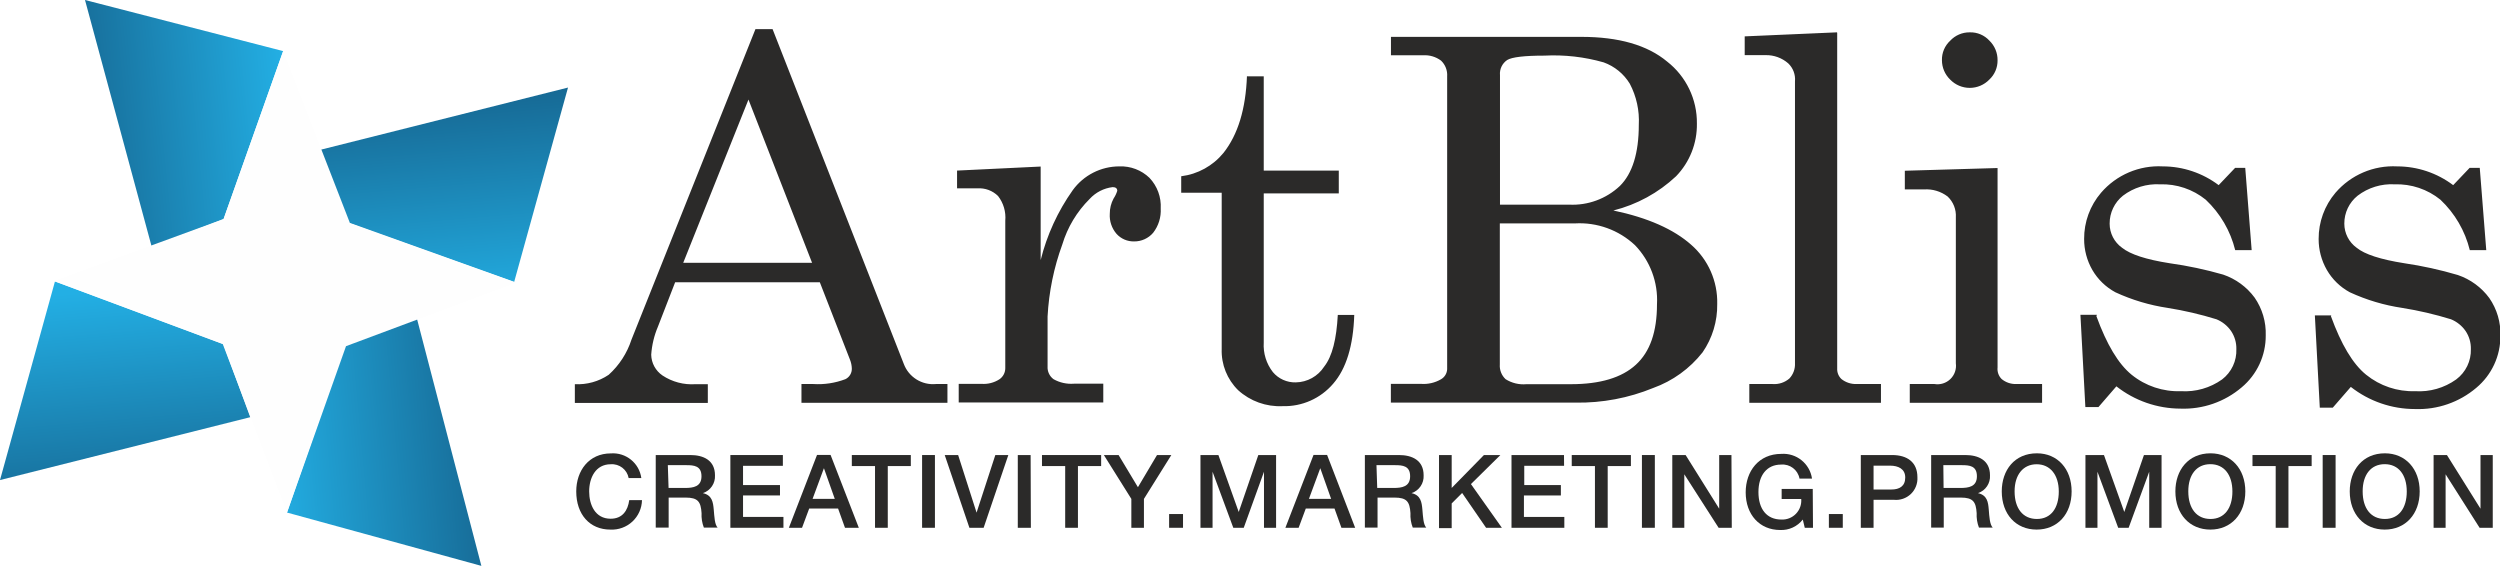
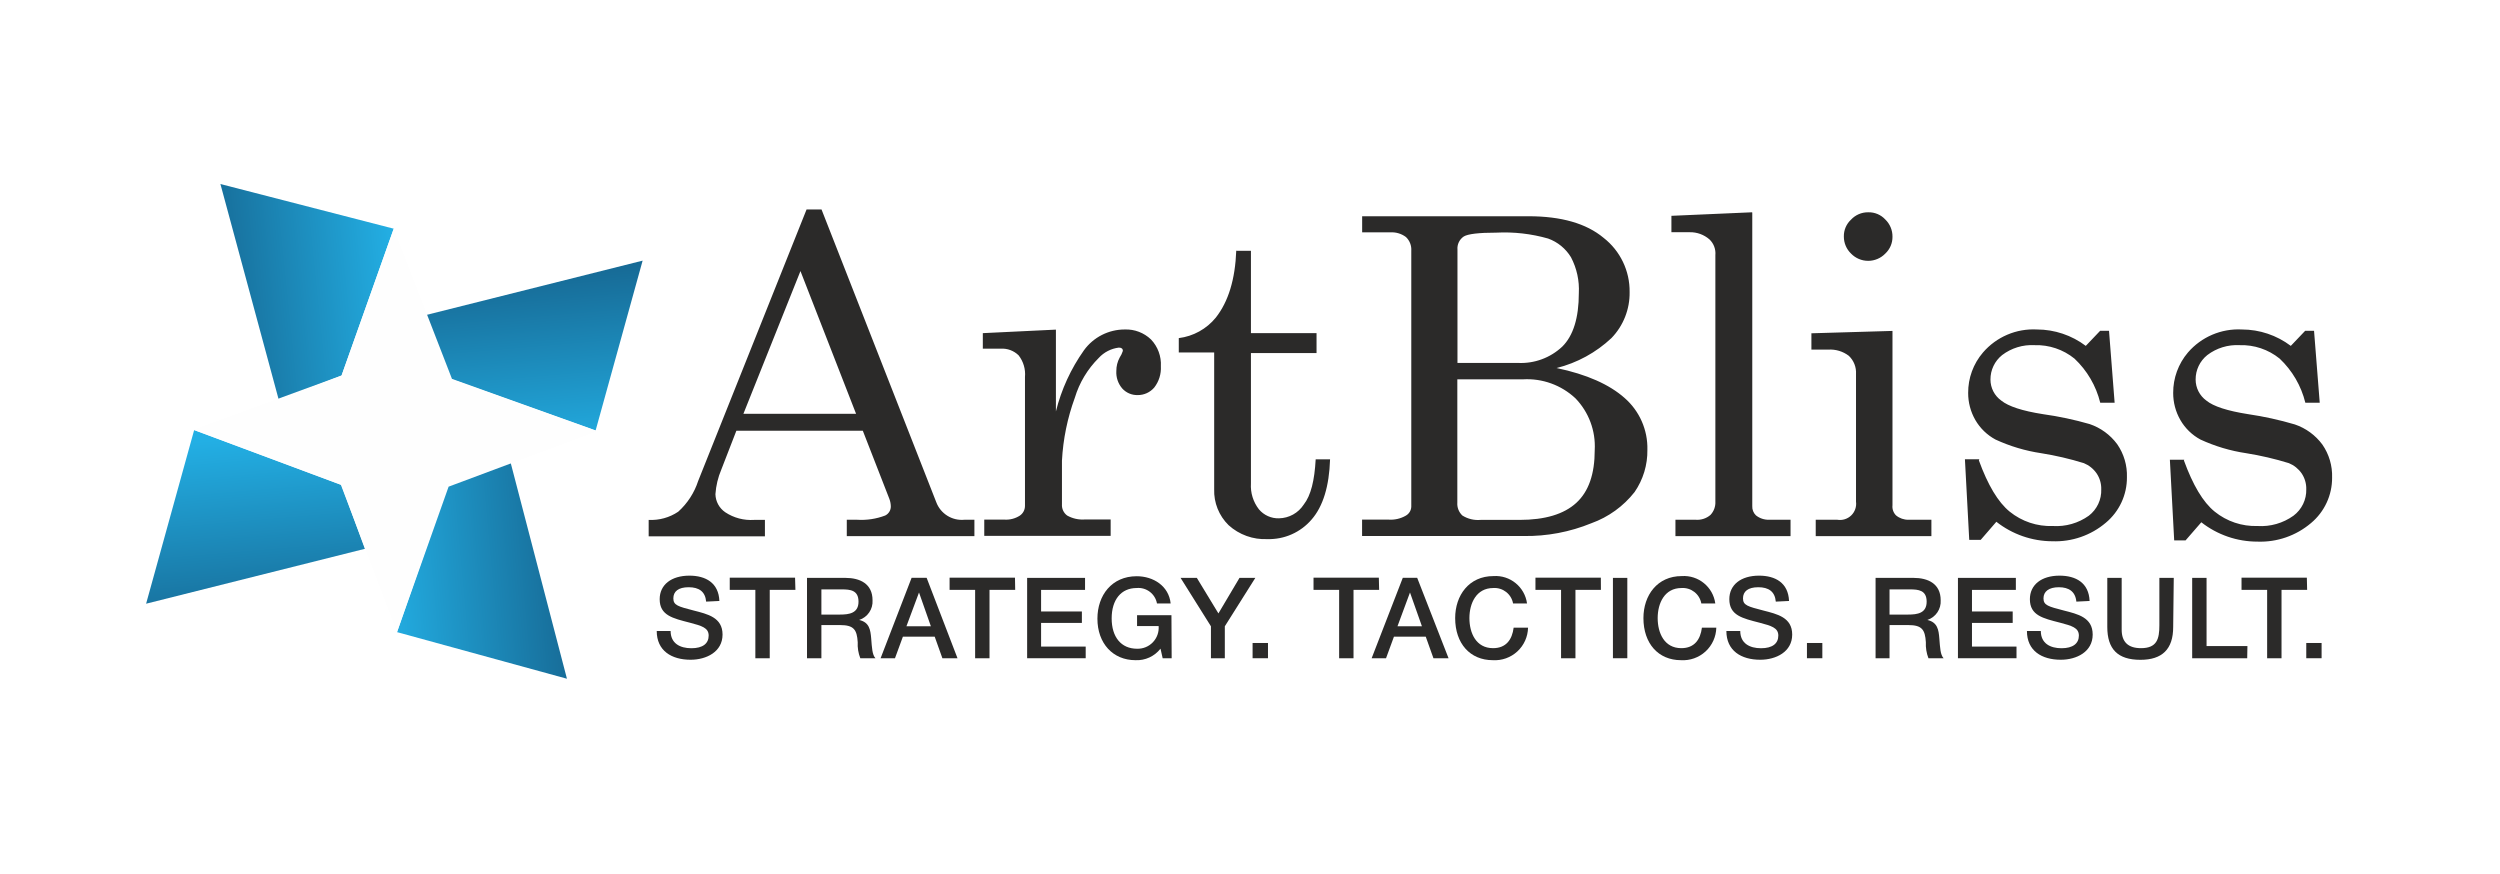
- <svg xmlns="http://www.w3.org/2000/svg" xmlns:xlink="http://www.w3.org/1999/xlink" id="Логотип" viewBox="0 0 303.82 68.77">
+ <svg xmlns="http://www.w3.org/2000/svg" xmlns:xlink="http://www.w3.org/1999/xlink" id="Логотип" viewBox="0 0 347.52 121.44">
  <defs>
-     <style>.cls-1{fill:#2b2a29;}.cls-2,.cls-3,.cls-4,.cls-5,.cls-6{fill-rule:evenodd;}.cls-2{fill:url(#Безымянный_градиент_4);}.cls-3{fill:url(#Безымянный_градиент_4-2);}.cls-4{fill:url(#Безымянный_градиент_4-3);}.cls-5{fill:url(#Безымянный_градиент_4-4);}.cls-6{fill:#fefefe;}</style>
-     <linearGradient id="Безымянный_градиент_4" x1="166.61" y1="1145.99" x2="202" y2="1149.63" gradientTransform="matrix(0.76, 0, 0, -0.76, -118.21, 888.93)" gradientUnits="userSpaceOnUse">
+     <linearGradient id="Безымянный_градиент_4" x1="166.61" y1="1145.99" x2="202" y2="1149.63" gradientTransform="matrix(0.76, 0, 0, -0.76, -97.9, 914.52)" gradientUnits="userSpaceOnUse">
      <stop offset="0" stop-color="#166792" />
      <stop offset="1" stop-color="#23afe4" />
    </linearGradient>
    <linearGradient id="Безымянный_градиент_4-2" x1="225.27" y1="1154.89" x2="228.3" y2="1119.45" xlink:href="#Безымянный_градиент_4" />
    <linearGradient id="Безымянный_градиент_4-3" x1="234.13" y1="1096.61" x2="198.69" y2="1093.33" xlink:href="#Безымянный_градиент_4" />
    <linearGradient id="Безымянный_градиент_4-4" x1="175.7" y1="1087.43" x2="172.65" y2="1123.21" xlink:href="#Безымянный_градиент_4" />
  </defs>
-   <path id="path54" class="cls-1" d="M112.11,29.12h2.09l15.94,40.67a3.79,3.79,0,0,0,3.92,2.46h1.39v2.28H117.71V72.25h1.43a9.32,9.32,0,0,0,3.91-.59,1.39,1.39,0,0,0,.78-1.29,3.1,3.1,0,0,0-.22-1.07l-3.67-9.42H102.36l-2.09,5.39a10.59,10.59,0,0,0-.82,3.42,3.13,3.13,0,0,0,1.37,2.52,6.46,6.46,0,0,0,4,1.06h1.51v2.28H90.17V72.27a6.72,6.72,0,0,0,4.11-1.14,9.84,9.84,0,0,0,2.77-4.27l15.06-37.72Zm-.84,8.56-7.93,19.84H119Zm25.35,8.63,10.16-.49V57.19a25.22,25.22,0,0,1,3.9-8.5,7,7,0,0,1,5.67-2.89A5,5,0,0,1,160,47.19a5,5,0,0,1,1.37,3.73,4.41,4.41,0,0,1-.92,2.95,3,3,0,0,1-2.31,1.05A2.79,2.79,0,0,1,156,54a3.41,3.41,0,0,1-.82-2.44,3.84,3.84,0,0,1,.46-1.85,3.69,3.69,0,0,0,.45-.94c0-.29-.19-.45-.56-.45a4.53,4.53,0,0,0-2.8,1.44,13.15,13.15,0,0,0-3.32,5.53,30.08,30.08,0,0,0-1.79,8.75v6.06a1.79,1.79,0,0,0,.72,1.56,4.36,4.36,0,0,0,2.48.55h3.57v2.28H136.82V72.23h2.79a3.54,3.54,0,0,0,2.15-.55,1.63,1.63,0,0,0,.72-1.35V52.4a4.26,4.26,0,0,0-.88-3,3.25,3.25,0,0,0-2.5-.93h-2.48V46.31Zm35.27-11.45h2V46.31h9.12v2.77h-9.12V67.21A5.31,5.31,0,0,0,175,70.8a3.51,3.51,0,0,0,2.79,1.25,4.18,4.18,0,0,0,3.44-1.91c1-1.27,1.5-3.36,1.66-6.29h2q-.18,5.62-2.56,8.36a7.79,7.79,0,0,1-6.15,2.73A7.51,7.51,0,0,1,170.78,73a6.69,6.69,0,0,1-2-5v-19h-4.92V47A7.91,7.91,0,0,0,169,44.16c1.76-2.23,2.7-5.33,2.85-9.34Zm17.45-4.8h23.14q6.83,0,10.43,3a9.41,9.41,0,0,1,3.62,7.54A9,9,0,0,1,224,47a17.29,17.29,0,0,1-7.62,4.16c4.2.88,7.34,2.29,9.45,4.16A9.25,9.25,0,0,1,229,62.52a10.06,10.06,0,0,1-1.78,5.88,13.4,13.4,0,0,1-6,4.33,23.88,23.88,0,0,1-9.43,1.78H189.34V72.23H193a4.2,4.2,0,0,0,2.42-.55,1.49,1.49,0,0,0,.76-1.23V34.86a2.41,2.41,0,0,0-.74-1.91,3.29,3.29,0,0,0-2.19-.65h-3.9V30.06Zm13.24,20.39H211a8.39,8.39,0,0,0,6.17-2.27c1.52-1.5,2.3-4,2.3-7.42a9.63,9.63,0,0,0-1.09-5,6.15,6.15,0,0,0-3.18-2.6,22.14,22.14,0,0,0-7.21-.82c-2.42,0-3.93.18-4.51.53a2,2,0,0,0-.88,1.84V50.45Zm0,2.28V69.86a2.24,2.24,0,0,0,.7,1.8,4.06,4.06,0,0,0,2.54.61h5.39c3.56,0,6.19-.79,7.91-2.37s2.56-4,2.56-7.34A9.59,9.59,0,0,0,219,55.37a9.84,9.84,0,0,0-7.3-2.64Zm41-23.16V70.35a1.66,1.66,0,0,0,.51,1.29,2.8,2.8,0,0,0,1.81.61h3v2.28h-16V72.25h2.82a2.8,2.8,0,0,0,2.05-.67,2.52,2.52,0,0,0,.68-1.87V35.47a2.68,2.68,0,0,0-.82-2.19,4.06,4.06,0,0,0-2.75-1h-2.54V30l11.21-.49Zm16.13-.06a3.11,3.11,0,0,1,2.36,1,3.27,3.27,0,0,1,1,2.4,3.14,3.14,0,0,1-1,2.34,3.31,3.31,0,0,1-4.76,0,3.27,3.27,0,0,1-1-2.36,3.11,3.11,0,0,1,1-2.36A3.2,3.2,0,0,1,259.67,29.51ZM251.8,46.33,263.07,46V70.23a1.73,1.73,0,0,0,.49,1.41,2.65,2.65,0,0,0,1.74.61h3.18v2.28H252.4V72.25h3A2.25,2.25,0,0,0,258,69.73V52a3.21,3.21,0,0,0-1-2.54,4.26,4.26,0,0,0-2.87-.86H251.8V46.33ZM275.08,64c1.25,3.43,2.66,5.8,4.28,7.12a9,9,0,0,0,6,2,7.78,7.78,0,0,0,5-1.43A4.43,4.43,0,0,0,292.09,68a3.77,3.77,0,0,0-.64-2.19,4,4,0,0,0-1.78-1.43A42.86,42.86,0,0,0,283.75,63a23.4,23.4,0,0,1-6.36-1.9,7.16,7.16,0,0,1-2.8-2.71,7.5,7.5,0,0,1-1-3.77A8.55,8.55,0,0,1,275.65,49a9.24,9.24,0,0,1,7.5-3.2,11.3,11.3,0,0,1,6.79,2.28l2-2.1h1.23l.78,10h-2a12.54,12.54,0,0,0-3.58-6.13,8.4,8.4,0,0,0-5.56-1.87,6.82,6.82,0,0,0-4.5,1.38,4.32,4.32,0,0,0-1.62,3.4,3.59,3.59,0,0,0,1.51,2.93c1,.8,2.91,1.43,5.78,1.88a46.77,46.77,0,0,1,6.5,1.38,7.91,7.91,0,0,1,3.83,2.8,7.63,7.63,0,0,1,1.35,4.59,8.15,8.15,0,0,1-2.93,6.32,10.85,10.85,0,0,1-7.44,2.58,12.65,12.65,0,0,1-7.78-2.71l-2.18,2.52h-1.59l-.6-11.21h2Zm28.5,0c1.25,3.43,2.65,5.8,4.28,7.12a9,9,0,0,0,5.95,2,7.74,7.74,0,0,0,5-1.43A4.44,4.44,0,0,0,320.59,68a3.77,3.77,0,0,0-.64-2.19,4,4,0,0,0-1.78-1.43A43.26,43.26,0,0,0,312.25,63a23.38,23.38,0,0,1-6.37-1.9,7.13,7.13,0,0,1-2.79-2.71,7.51,7.51,0,0,1-1-3.77A8.6,8.6,0,0,1,304.14,49a9.26,9.26,0,0,1,7.5-3.2,11.31,11.31,0,0,1,6.8,2.28l2-2.1h1.23l.79,10h-2a12.53,12.53,0,0,0-3.57-6.13,8.41,8.41,0,0,0-5.57-1.87,6.79,6.79,0,0,0-4.49,1.38,4.32,4.32,0,0,0-1.62,3.4,3.61,3.61,0,0,0,1.5,2.93q1.47,1.2,5.79,1.88A47.13,47.13,0,0,1,319,59a7.91,7.91,0,0,1,3.83,2.8,7.63,7.63,0,0,1,1.35,4.59,8.15,8.15,0,0,1-2.93,6.32,10.88,10.88,0,0,1-7.45,2.58A12.62,12.62,0,0,1,306,72.6l-2.19,2.52h-1.58l-.6-11.21h2Z" transform="translate(-20.31 -25.58)" />
+   <path id="path54" d="M112.11,29.12h2.09l15.94,40.67a3.79,3.79,0,0,0,3.92,2.46h1.39v2.28H117.71V72.25h1.43a9.32,9.32,0,0,0,3.91-.59,1.39,1.39,0,0,0,.78-1.29,3.1,3.1,0,0,0-.22-1.07l-3.67-9.42H102.36l-2.09,5.39a10.59,10.59,0,0,0-.82,3.42,3.13,3.13,0,0,0,1.37,2.52,6.46,6.46,0,0,0,4,1.06h1.51v2.28H90.17V72.27a6.72,6.72,0,0,0,4.11-1.14,9.84,9.84,0,0,0,2.77-4.27l15.06-37.72Zm-.84,8.56-7.93,19.84H119Zm25.35,8.63,10.16-.49V57.19a25.22,25.22,0,0,1,3.9-8.5,7,7,0,0,1,5.67-2.89A5,5,0,0,1,160,47.19a5,5,0,0,1,1.37,3.73,4.41,4.41,0,0,1-.92,2.95,3,3,0,0,1-2.31,1.05A2.79,2.79,0,0,1,156,54a3.41,3.41,0,0,1-.82-2.44,3.84,3.84,0,0,1,.46-1.85,3.69,3.69,0,0,0,.45-.94c0-.29-.19-.45-.56-.45a4.53,4.53,0,0,0-2.8,1.44,13.15,13.15,0,0,0-3.32,5.53,30.08,30.08,0,0,0-1.79,8.75v6.06a1.79,1.79,0,0,0,.72,1.56,4.36,4.36,0,0,0,2.48.55h3.57v2.28H136.82V72.23h2.79a3.54,3.54,0,0,0,2.15-.55,1.63,1.63,0,0,0,.72-1.35V52.4a4.26,4.26,0,0,0-.88-3,3.25,3.25,0,0,0-2.5-.93h-2.48V46.31Zm35.27-11.45h2V46.31h9.12v2.77h-9.12V67.21A5.31,5.31,0,0,0,175,70.8a3.51,3.51,0,0,0,2.79,1.25,4.18,4.18,0,0,0,3.44-1.91c1-1.27,1.5-3.36,1.66-6.29h2q-.18,5.62-2.56,8.36a7.79,7.79,0,0,1-6.15,2.73A7.51,7.51,0,0,1,170.78,73a6.69,6.69,0,0,1-2-5v-19h-4.92V47A7.91,7.91,0,0,0,169,44.16c1.76-2.23,2.7-5.33,2.85-9.34Zm17.45-4.8h23.14q6.83,0,10.43,3a9.41,9.41,0,0,1,3.62,7.54A9,9,0,0,1,224,47a17.29,17.29,0,0,1-7.62,4.16c4.2.88,7.34,2.29,9.45,4.16A9.25,9.25,0,0,1,229,62.52a10.06,10.06,0,0,1-1.78,5.88,13.4,13.4,0,0,1-6,4.33,23.88,23.88,0,0,1-9.43,1.78H189.34V72.23H193a4.2,4.2,0,0,0,2.42-.55,1.49,1.49,0,0,0,.76-1.23V34.86a2.41,2.41,0,0,0-.74-1.91,3.29,3.29,0,0,0-2.19-.65h-3.9V30.06Zm13.24,20.39H211a8.39,8.39,0,0,0,6.17-2.27c1.52-1.5,2.3-4,2.3-7.42a9.63,9.63,0,0,0-1.09-5,6.15,6.15,0,0,0-3.18-2.6,22.14,22.14,0,0,0-7.21-.82c-2.42,0-3.93.18-4.51.53a2,2,0,0,0-.88,1.84V50.45Zm0,2.28V69.86a2.24,2.24,0,0,0,.7,1.8,4.06,4.06,0,0,0,2.54.61h5.39c3.56,0,6.19-.79,7.91-2.37s2.56-4,2.56-7.34A9.59,9.59,0,0,0,219,55.37a9.84,9.84,0,0,0-7.3-2.64Zm41-23.16V70.35a1.66,1.66,0,0,0,.51,1.29,2.8,2.8,0,0,0,1.81.61h3v2.28h-16V72.25h2.82a2.8,2.8,0,0,0,2.05-.67,2.52,2.52,0,0,0,.68-1.87V35.47a2.68,2.68,0,0,0-.82-2.19,4.06,4.06,0,0,0-2.75-1h-2.54V30l11.21-.49Zm16.13-.06a3.11,3.11,0,0,1,2.36,1,3.27,3.27,0,0,1,1,2.4,3.14,3.14,0,0,1-1,2.34,3.31,3.31,0,0,1-4.76,0,3.27,3.27,0,0,1-1-2.36,3.11,3.11,0,0,1,1-2.36A3.2,3.2,0,0,1,259.67,29.51ZM251.8,46.33,263.07,46V70.23a1.73,1.73,0,0,0,.49,1.41,2.65,2.65,0,0,0,1.74.61h3.18v2.28H252.4V72.25h3A2.25,2.25,0,0,0,258,69.73V52a3.21,3.21,0,0,0-1-2.54,4.26,4.26,0,0,0-2.87-.86H251.8V46.33ZM275.08,64c1.25,3.43,2.66,5.8,4.28,7.12a9,9,0,0,0,6,2,7.78,7.78,0,0,0,5-1.43A4.43,4.43,0,0,0,292.09,68a3.77,3.77,0,0,0-.64-2.19,4,4,0,0,0-1.78-1.43A42.86,42.86,0,0,0,283.75,63a23.4,23.4,0,0,1-6.36-1.9,7.16,7.16,0,0,1-2.8-2.71,7.5,7.5,0,0,1-1-3.77A8.55,8.55,0,0,1,275.65,49a9.24,9.24,0,0,1,7.5-3.2,11.3,11.3,0,0,1,6.79,2.28l2-2.1h1.23l.78,10h-2a12.54,12.54,0,0,0-3.58-6.13,8.4,8.4,0,0,0-5.56-1.87,6.82,6.82,0,0,0-4.5,1.38,4.32,4.32,0,0,0-1.62,3.4,3.59,3.59,0,0,0,1.51,2.93c1,.8,2.91,1.43,5.78,1.88a46.77,46.77,0,0,1,6.5,1.38,7.91,7.91,0,0,1,3.83,2.8,7.63,7.63,0,0,1,1.35,4.59,8.15,8.15,0,0,1-2.93,6.32,10.85,10.85,0,0,1-7.44,2.58,12.65,12.65,0,0,1-7.78-2.71l-2.18,2.52h-1.59l-.6-11.21h2Zm28.5,0c1.25,3.43,2.65,5.8,4.28,7.12a9,9,0,0,0,5.95,2,7.74,7.74,0,0,0,5-1.43A4.44,4.44,0,0,0,320.59,68a3.77,3.77,0,0,0-.64-2.19,4,4,0,0,0-1.78-1.43A43.26,43.26,0,0,0,312.25,63a23.38,23.38,0,0,1-6.37-1.9,7.13,7.13,0,0,1-2.79-2.71,7.51,7.51,0,0,1-1-3.77A8.6,8.6,0,0,1,304.14,49a9.26,9.26,0,0,1,7.5-3.2,11.31,11.31,0,0,1,6.8,2.28l2-2.1h1.23l.79,10h-2a12.53,12.53,0,0,0-3.57-6.13,8.41,8.41,0,0,0-5.57-1.87,6.79,6.79,0,0,0-4.49,1.38,4.32,4.32,0,0,0-1.62,3.4,3.61,3.61,0,0,0,1.5,2.93q1.47,1.2,5.79,1.88A47.13,47.13,0,0,1,319,59a7.91,7.91,0,0,1,3.83,2.8,7.63,7.63,0,0,1,1.35,4.59,8.15,8.15,0,0,1-2.93,6.32,10.88,10.88,0,0,1-7.45,2.58A12.62,12.62,0,0,1,306,72.6l-2.19,2.52h-1.58l-.6-11.21h2Z" style="fill:#2b2a29" />
  <g id="g66">
-     <polygon id="polygon56" class="cls-2" points="10.33 0 34.41 6.21 27.17 26.62 18.44 30 10.33 0" />
-     <polygon id="polygon58" class="cls-3" points="69.03 10.64 62.48 34.28 42.11 27.01 38.87 18.22 69.03 10.64" />
-     <polygon id="polygon60" class="cls-4" points="58.5 68.77 34.88 62.29 41.91 41.99 50.66 38.69 58.5 68.77" />
-     <polygon id="polygon62" class="cls-5" points="0 58.34 6.68 34.2 27.15 41.84 30.41 50.7 0 58.34" />
-     <polygon id="polygon64" class="cls-6" points="34.41 6.21 42.52 27.09 62.74 34.34 42.05 42.07 34.88 62.29 27.07 41.8 6.56 34.16 27.17 26.62 34.41 6.21" />
+     <polygon id="polygon56" points="30.64 25.58 54.73 31.79 47.48 52.2 38.75 55.58 30.64 25.58" style="fill-rule:evenodd;fill:url(#Безымянный_градиент_4)" />
+     <polygon id="polygon58" points="89.33 36.23 82.79 59.86 62.42 52.59 59.18 43.8 89.33 36.23" style="fill-rule:evenodd;fill:url(#Безымянный_градиент_4-2)" />
+     <polygon id="polygon60" points="78.81 94.35 55.19 87.87 62.23 67.58 70.97 64.27 78.81 94.35" style="fill-rule:evenodd;fill:url(#Безымянный_градиент_4-3)" />
+     <polygon id="polygon62" points="20.31 83.92 26.99 59.78 47.46 67.42 50.72 76.29 20.31 83.92" style="fill-rule:evenodd;fill:url(#Безымянный_градиент_4-4)" />
+     <polygon id="polygon64" points="54.73 31.79 62.83 52.67 83.05 59.92 62.36 67.65 55.19 87.87 47.38 67.38 26.87 59.74 47.48 52.2 54.73 31.79" style="fill:#fefefe;fill-rule:evenodd" />
  </g>
-   <path class="cls-1" d="M94.48,89.94c-2.5,0-4.14-1.84-4.14-4.64,0-2.51,1.53-4.62,4.21-4.62a3.48,3.48,0,0,1,3.7,3H96.71A2.06,2.06,0,0,0,94.53,82c-1.86,0-2.62,1.68-2.62,3.3s.72,3.32,2.61,3.32c1.44,0,2.09-1,2.26-2.26h1.55A3.66,3.66,0,0,1,94.48,89.94Z" transform="translate(-20.31 -25.58)" />
-   <path class="cls-1" d="M104.2,80.88c1.59,0,3,.63,3,2.46a2.15,2.15,0,0,1-1.47,2.17c1.13.25,1.24,1.11,1.32,2s.11,1.8.47,2.19h-1.67a4.21,4.21,0,0,1-.28-1.76c-.09-1.39-.44-1.89-1.94-1.89h-2.06v3.65H100V80.88Zm-2.64,4h2c1,0,2-.15,2-1.42s-.91-1.35-1.84-1.35h-2.25Z" transform="translate(-20.31 -25.58)" />
-   <path class="cls-1" d="M115.45,82.19h-4.84v2.34h4.49v1.26h-4.49V88.4h4.91v1.32h-6.45V80.88h6.38Z" transform="translate(-20.31 -25.58)" />
-   <path class="cls-1" d="M124.68,89.72H123l-.84-2.34h-3.51l-.87,2.34h-1.6l3.42-8.85h1.65Zm-4.24-7.24-1.38,3.73h2.7Z" transform="translate(-20.31 -25.58)" />
-   <path class="cls-1" d="M131,82.22H128.2v7.5h-1.55v-7.5h-2.82V80.88H131Z" transform="translate(-20.31 -25.58)" />
-   <path class="cls-1" d="M133.93,89.72h-1.56V80.88h1.56Z" transform="translate(-20.31 -25.58)" />
-   <path class="cls-1" d="M136.75,80.88l2.24,7,2.28-7h1.58l-3,8.84h-1.73l-3-8.84Z" transform="translate(-20.31 -25.58)" />
-   <path class="cls-1" d="M145.59,89.72H144V80.88h1.56Z" transform="translate(-20.31 -25.58)" />
-   <path class="cls-1" d="M154.13,82.22h-2.82v7.5h-1.55v-7.5h-2.82V80.88h7.19Z" transform="translate(-20.31 -25.58)" />
-   <path class="cls-1" d="M159.33,86.21v3.51H157.8V86.21l-3.34-5.33h1.79l2.35,3.91,2.32-3.91h1.74Z" transform="translate(-20.31 -25.58)" />
-   <path class="cls-1" d="M164.08,89.72h-1.69V88.05h1.69Z" transform="translate(-20.31 -25.58)" />
-   <path class="cls-1" d="M175.39,89.72h-1.47V82.91l-2.46,6.81h-1.27l-2.52-6.81v6.81H166.2V80.88h2.18l2.47,6.92,2.38-6.92h2.16Z" transform="translate(-20.31 -25.58)" />
-   <path class="cls-1" d="M185,89.72h-1.67l-.84-2.34H179l-.87,2.34h-1.61l3.42-8.85h1.65Zm-4.24-7.24-1.38,3.73h2.7Z" transform="translate(-20.31 -25.58)" />
-   <path class="cls-1" d="M190.32,80.88c1.59,0,3,.63,3,2.46a2.15,2.15,0,0,1-1.47,2.17c1.13.25,1.24,1.11,1.32,2s.11,1.8.47,2.19H192a4.21,4.21,0,0,1-.28-1.76c-.09-1.39-.44-1.89-1.94-1.89h-2.06v3.65h-1.54V80.88Zm-2.64,4h2c1,0,2-.15,2-1.42s-.91-1.35-1.84-1.35h-2.25Z" transform="translate(-20.31 -25.58)" />
-   <path class="cls-1" d="M199.07,84.41l3.76,5.31h-1.92L198,85.49l-1.27,1.27v3h-1.54V80.88h1.54v4l3.92-4h2Z" transform="translate(-20.31 -25.58)" />
-   <path class="cls-1" d="M210.39,82.19h-4.84v2.34H210v1.26h-4.49V88.4h4.91v1.32H204V80.88h6.38Z" transform="translate(-20.31 -25.58)" />
-   <path class="cls-1" d="M218.51,82.22h-2.82v7.5h-1.55v-7.5h-2.82V80.88h7.19Z" transform="translate(-20.31 -25.58)" />
-   <path class="cls-1" d="M221.42,89.72h-1.57V80.88h1.57Z" transform="translate(-20.31 -25.58)" />
-   <path class="cls-1" d="M230.77,89.72h-1.6L225,83.22v6.5h-1.46V80.88h1.62l4.08,6.52V80.88h1.49Z" transform="translate(-20.31 -25.58)" />
-   <path class="cls-1" d="M240.64,89.72h-1l-.24-1a3.3,3.3,0,0,1-2.75,1.27c-2.49,0-4.19-1.86-4.19-4.58,0-2.57,1.59-4.67,4.32-4.67a3.52,3.52,0,0,1,3.74,3H239a2.09,2.09,0,0,0-2.25-1.7c-1.7,0-2.74,1.28-2.74,3.34s1,3.34,2.79,3.34a2.31,2.31,0,0,0,2.41-2.5h-2.38V85h3.78Z" transform="translate(-20.31 -25.58)" />
-   <path class="cls-1" d="M244.26,89.72h-1.69V88.05h1.69Z" transform="translate(-20.31 -25.58)" />
-   <path class="cls-1" d="M250.25,80.88c1.82,0,3.08.85,3.08,2.7a2.6,2.6,0,0,1-2.87,2.74H248v3.4h-1.55V80.88ZM248,85.07h2.16c1,0,1.69-.41,1.69-1.46S251,82.17,250,82.17h-2Z" transform="translate(-20.31 -25.58)" />
-   <path class="cls-1" d="M259.15,80.88c1.59,0,3,.63,3,2.46a2.14,2.14,0,0,1-1.46,2.17c1.13.25,1.24,1.11,1.31,2s.12,1.8.48,2.19h-1.67a4.21,4.21,0,0,1-.28-1.76c-.09-1.39-.44-1.89-1.94-1.89h-2.06v3.65H255V80.88Zm-2.64,4h2.05c1,0,2-.15,2-1.42s-.9-1.35-1.83-1.35h-2.25Z" transform="translate(-20.31 -25.58)" />
-   <path class="cls-1" d="M272.07,85.3c0,2.76-1.72,4.64-4.25,4.64s-4.24-1.88-4.24-4.64c0-2.59,1.56-4.63,4.27-4.63C270.35,80.67,272.07,82.56,272.07,85.3Zm-6.93,0c0,2.06,1,3.35,2.71,3.35s2.66-1.32,2.66-3.34S269.46,82,267.82,82,265.14,83.28,265.14,85.28Z" transform="translate(-20.31 -25.58)" />
-   <path class="cls-1" d="M283,89.72H281.5V82.91L279,89.72h-1.27l-2.52-6.81v6.81h-1.46V80.88H276l2.47,6.92,2.39-6.92H283Z" transform="translate(-20.31 -25.58)" />
-   <path class="cls-1" d="M293.18,85.3c0,2.76-1.73,4.64-4.25,4.64s-4.25-1.88-4.25-4.64c0-2.59,1.57-4.63,4.27-4.63C291.45,80.67,293.18,82.56,293.18,85.3Zm-6.93,0c0,2.06,1,3.35,2.7,3.35s2.66-1.32,2.66-3.34-1-3.32-2.68-3.32S286.25,83.28,286.25,85.28Z" transform="translate(-20.31 -25.58)" />
-   <path class="cls-1" d="M301.24,82.22h-2.82v7.5h-1.55v-7.5h-2.82V80.88h7.19Z" transform="translate(-20.31 -25.58)" />
-   <path class="cls-1" d="M304.15,89.72h-1.57V80.88h1.57Z" transform="translate(-20.31 -25.58)" />
-   <path class="cls-1" d="M314.37,85.3c0,2.76-1.73,4.64-4.25,4.64s-4.25-1.88-4.25-4.64c0-2.59,1.57-4.63,4.27-4.63C312.64,80.67,314.37,82.56,314.37,85.3Zm-6.93,0c0,2.06,1,3.35,2.7,3.35s2.66-1.32,2.66-3.34-1-3.32-2.68-3.32S307.44,83.28,307.44,85.28Z" transform="translate(-20.31 -25.58)" />
-   <path class="cls-1" d="M323.25,89.72h-1.6l-4.13-6.5v6.5h-1.46V80.88h1.62l4.08,6.52V80.88h1.49Z" transform="translate(-20.31 -25.58)" />
+   <path d="M98.16,83.63c-.12-1.4-1-2-2.43-2s-2.13.58-2.13,1.55.69,1.13,2.84,1.69c1.89.49,4,.94,4,3.34s-2.25,3.5-4.44,3.5c-2.65,0-4.71-1.25-4.71-4h1.93c0,1.72,1.3,2.4,2.89,2.4s2.4-.66,2.4-1.76-1-1.36-2.61-1.79c-2.36-.61-4.2-1-4.2-3.27,0-2,1.62-3.27,4.13-3.27,2.27,0,4.07,1,4.17,3.52Z" style="fill:#2b2a29" />
+   <path d="M110.57,82H107V91.5h-2V82h-3.56v-1.7h9.08Z" style="fill:#2b2a29" />
+   <path d="M117.52,80.33c2,0,3.77.8,3.77,3.11a2.7,2.7,0,0,1-1.86,2.74c1.43.32,1.57,1.4,1.67,2.54.11,1.34.14,2.28.59,2.78h-2.1a5.25,5.25,0,0,1-.36-2.23c-.11-1.75-.55-2.38-2.45-2.38h-2.6V91.5h-2V80.33Zm-3.34,5.1h2.59c1.28,0,2.57-.19,2.57-1.79s-1.14-1.71-2.32-1.71h-2.84Z" style="fill:#2b2a29" />
+   <path d="M133.1,91.5H131l-1.07-3h-4.42l-1.1,3h-2l4.31-11.18h2.09Zm-5.35-9.14L126,87.06h3.4Z" style="fill:#2b2a29" />
+   <path d="M141.12,82h-3.57V91.5h-2V82H132v-1.7h9.09Z" style="fill:#2b2a29" />
+   <path d="M150.83,82h-6.11v3h5.67v1.59h-5.67v3.29h6.2V91.5h-8.14V80.33h8.05Z" style="fill:#2b2a29" />
+   <path d="M162.87,91.5h-1.25l-.3-1.33a4.17,4.17,0,0,1-3.48,1.6c-3.14,0-5.29-2.34-5.29-5.77,0-3.25,2-5.9,5.46-5.9,2.32,0,4.47,1.36,4.72,3.79h-1.9A2.63,2.63,0,0,0,158,81.74c-2.15,0-3.47,1.62-3.47,4.22s1.32,4.22,3.53,4.22a2.92,2.92,0,0,0,3-3.15h-3V85.52h4.78Z" style="fill:#2b2a29" />
+   <path d="M170.26,87.06V91.5h-1.93V87.06l-4.22-6.73h2.26l3,4.94,2.93-4.94h2.2Z" style="fill:#2b2a29" />
+   <path d="M176.26,91.5h-2.14V89.38h2.14Z" style="fill:#2b2a29" />
+   <path d="M191.71,82h-3.56V91.5h-2V82h-3.56v-1.7h9.08Z" style="fill:#2b2a29" />
+   <path d="M201.36,91.5h-2.1l-1.07-3h-4.42l-1.1,3h-2L195,80.32H197ZM196,82.36l-1.74,4.7h3.4Z" style="fill:#2b2a29" />
+   <path d="M207.51,91.77c-3.16,0-5.23-2.32-5.23-5.85,0-3.17,1.93-5.84,5.32-5.84a4.41,4.41,0,0,1,4.67,3.81h-1.94a2.62,2.62,0,0,0-2.76-2.15c-2.35,0-3.31,2.12-3.31,4.18s.91,4.18,3.29,4.18c1.82,0,2.65-1.2,2.86-2.85h2A4.62,4.62,0,0,1,207.51,91.77Z" style="fill:#2b2a29" />
+   <path d="M222.54,82H219V91.5h-2V82h-3.56v-1.7h9.09Z" style="fill:#2b2a29" />
+   <path d="M226.21,91.5h-2V80.33h2Z" style="fill:#2b2a29" />
+   <path d="M233.67,91.77c-3.15,0-5.22-2.32-5.22-5.85,0-3.17,1.93-5.84,5.32-5.84a4.41,4.41,0,0,1,4.67,3.81H236.5a2.62,2.62,0,0,0-2.76-2.15c-2.36,0-3.31,2.12-3.31,4.18s.91,4.18,3.29,4.18c1.82,0,2.65-1.2,2.86-2.85h2A4.63,4.63,0,0,1,233.67,91.77Z" style="fill:#2b2a29" />
+   <path d="M246.85,83.63c-.12-1.4-1-2-2.43-2s-2.13.58-2.13,1.55.69,1.13,2.84,1.69c1.89.49,4,.94,4,3.34s-2.25,3.5-4.44,3.5c-2.65,0-4.71-1.25-4.71-4h1.93c0,1.72,1.3,2.4,2.89,2.4s2.4-.66,2.4-1.76-1-1.36-2.61-1.79c-2.36-.61-4.2-1-4.2-3.27,0-2,1.62-3.27,4.13-3.27,2.27,0,4.07,1,4.17,3.52Z" style="fill:#2b2a29" />
+   <path d="M253.32,91.5h-2.14V89.38h2.14Z" style="fill:#2b2a29" />
+   <path d="M266,80.33c2,0,3.77.8,3.77,3.11a2.71,2.71,0,0,1-1.85,2.74c1.42.32,1.57,1.4,1.66,2.54.11,1.34.14,2.28.59,2.78h-2.1a5.41,5.41,0,0,1-.36-2.23c-.11-1.75-.55-2.38-2.44-2.38h-2.61V91.5h-1.94V80.33Zm-3.34,5.1h2.59c1.29,0,2.57-.19,2.57-1.79s-1.14-1.71-2.32-1.71h-2.84Z" style="fill:#2b2a29" />
+   <path d="M280.22,82h-6.1v3h5.66v1.59h-5.66v3.29h6.19V91.5h-8.14V80.33h8.05Z" style="fill:#2b2a29" />
+   <path d="M288.63,83.63c-.13-1.4-1.05-2-2.43-2s-2.14.58-2.14,1.55.69,1.13,2.84,1.69c1.9.49,4,.94,4,3.34s-2.24,3.5-4.43,3.5c-2.66,0-4.71-1.25-4.71-4h1.93c0,1.72,1.3,2.4,2.88,2.4s2.41-.66,2.41-1.76-1-1.36-2.61-1.79c-2.37-.61-4.2-1-4.2-3.27,0-2,1.61-3.27,4.12-3.27,2.28,0,4.08,1,4.18,3.52Z" style="fill:#2b2a29" />
+   <path d="M302.09,87.17c0,3.08-1.54,4.55-4.55,4.55-3.17,0-4.61-1.49-4.61-4.58V80.33h2v7.2c0,1.73.92,2.57,2.68,2.57,2.23,0,2.56-1.28,2.56-3.18V80.33h2Z" style="fill:#2b2a29" />
+   <path d="M312.38,91.5h-7.65V80.33h2v9.48h5.68Z" style="fill:#2b2a29" />
+   <path d="M320.71,82h-3.56V91.5h-2V82h-3.56v-1.7h9.08Z" style="fill:#2b2a29" />
+   <path d="M322.72,91.5h-2.13V89.38h2.13Z" style="fill:#2b2a29" />
</svg>
